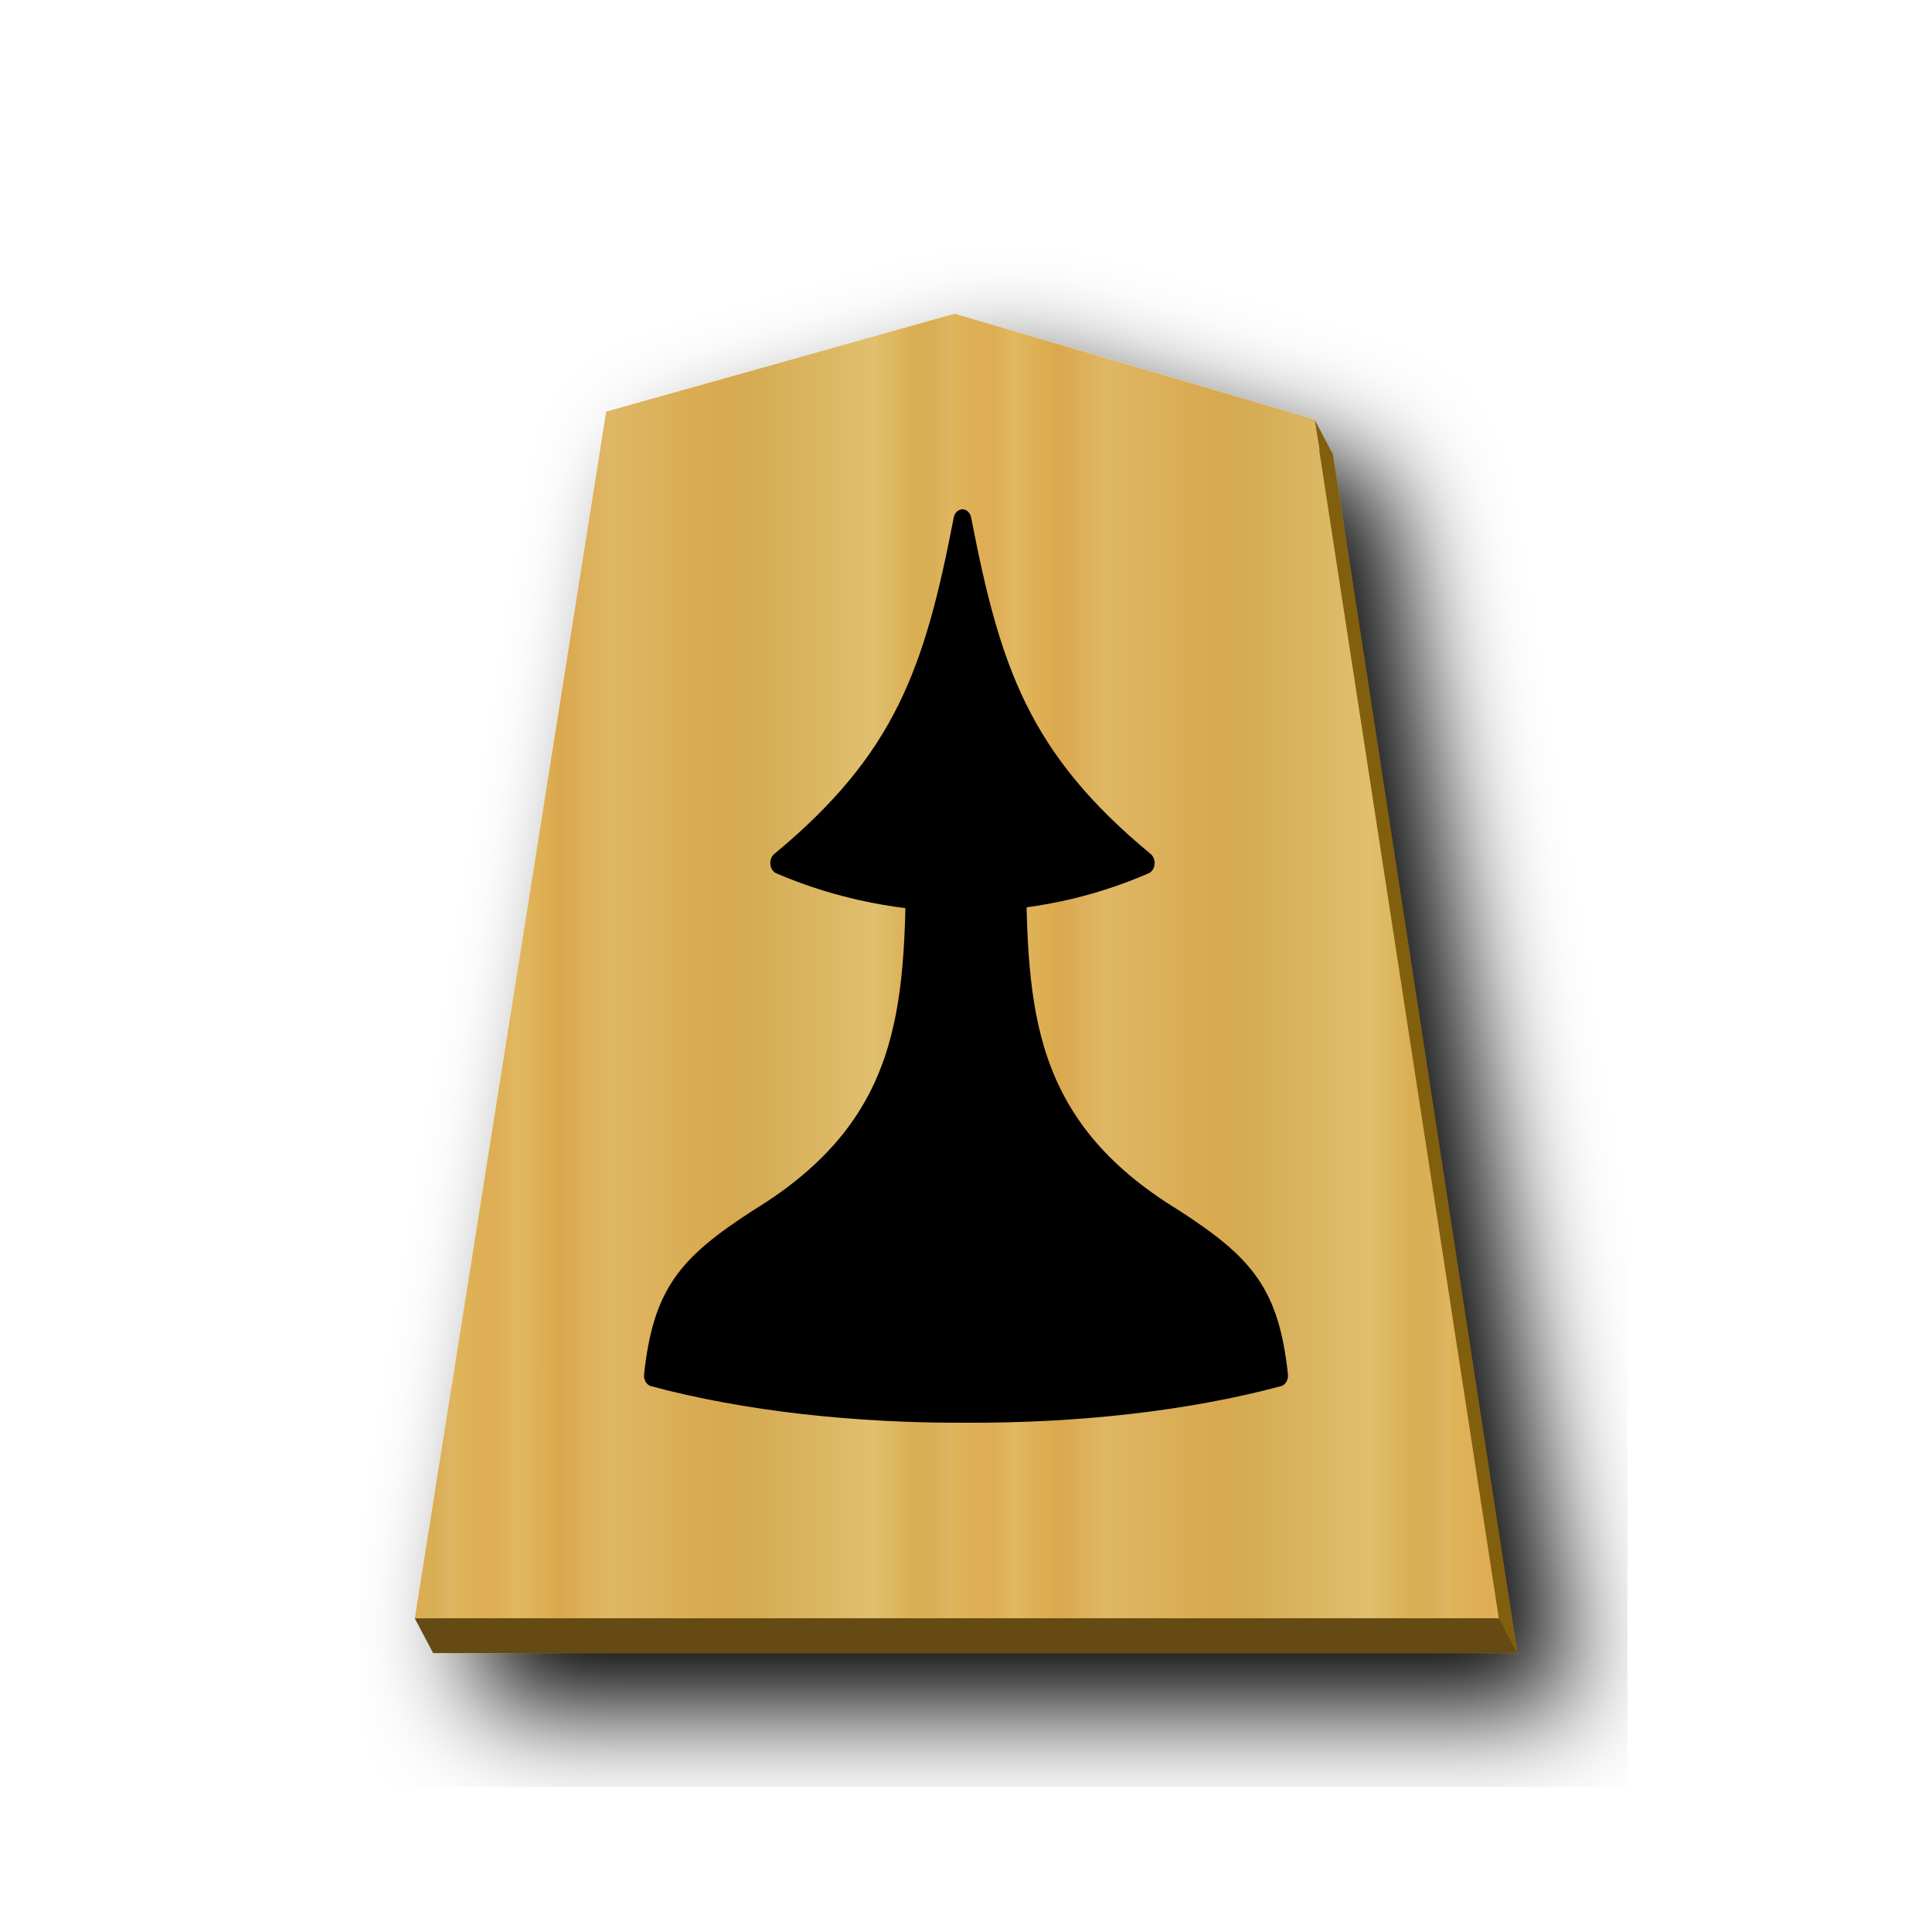
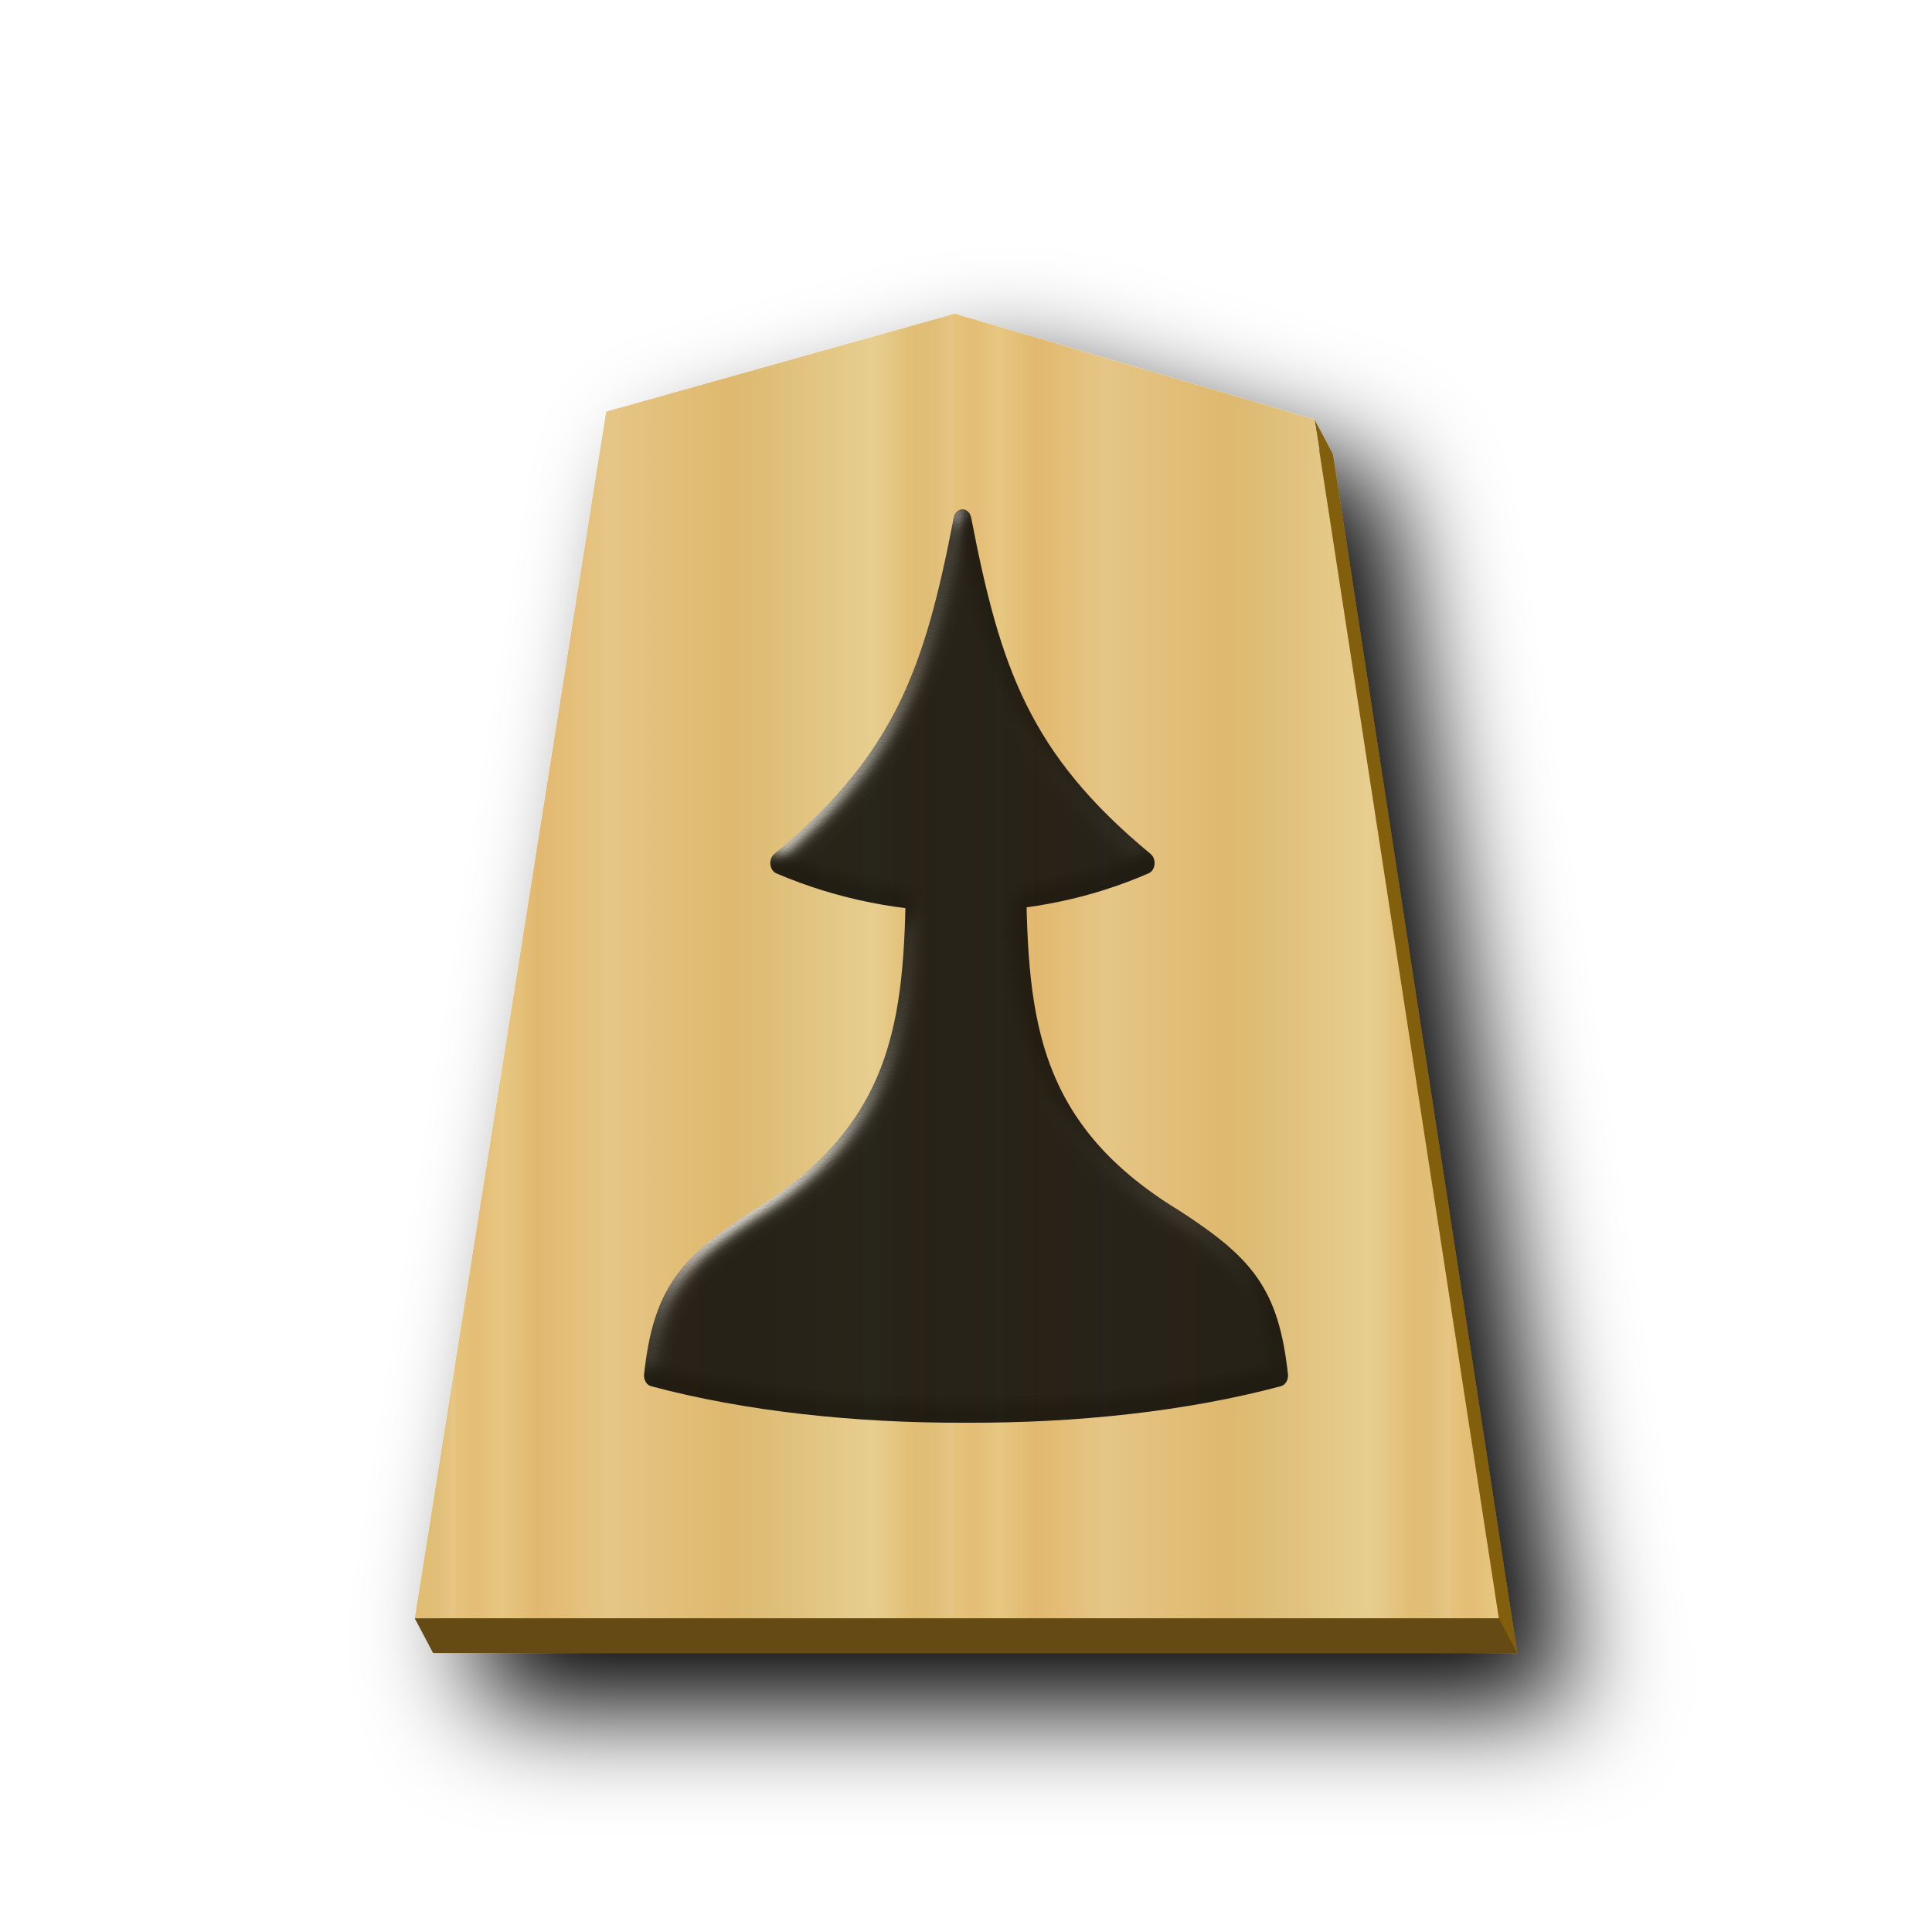
<svg xmlns="http://www.w3.org/2000/svg" xmlns:xlink="http://www.w3.org/1999/xlink" viewBox="0 0 60 60">
  <defs>
    <linearGradient id="0FU_svg__a">
      <stop offset="0" stop-color="#dfb459" />
      <stop offset=".076" stop-color="#dead54" />
      <stop offset=".123" stop-color="#e1b85f" />
      <stop offset=".212" stop-color="#dba84d" />
      <stop offset=".305" stop-color="#dfb765" />
      <stop offset=".539" stop-color="#d8a94e" />
      <stop offset=".586" stop-color="#d5ab53" />
      <stop offset=".84" stop-color="#e0bf6e" />
      <stop offset=".924" stop-color="#daae52" />
      <stop offset=".962" stop-color="#d9af57" />
      <stop offset="1" stop-color="#e1b663" />
    </linearGradient>
-     <linearGradient xlink:href="#0FU_svg__a" id="0FU_svg__b" x1="-29.351" x2="-11.018" y1="30.267" y2="30.267" gradientUnits="userSpaceOnUse" spreadMethod="repeat" />
-     <linearGradient xlink:href="#0FU_svg__a" id="0FU_svg__d" x1="-29.351" x2="-11.018" y1="30.267" y2="30.267" gradientUnits="userSpaceOnUse" spreadMethod="repeat" />
-     <filter id="0FU_svg__c">
+     <linearGradient xlink:href="#0FU_svg__a" id="0FU_svg__c" x1="-29.351" x2="-11.018" y1="30.267" y2="30.267" gradientUnits="userSpaceOnUse" spreadMethod="repeat" />
+     <linearGradient xlink:href="#0FU_svg__b" id="0FU_svg__e" x1="-29.351" x2="-11.018" y1="30.267" y2="30.267" gradientUnits="userSpaceOnUse" spreadMethod="repeat" />
+     <linearGradient id="0FU_svg__b">
+       <stop offset="0" stop-color="#e5c37b" />
+       <stop offset=".042" stop-color="#e4bd76" />
+       <stop offset=".093" stop-color="#e7c781" />
+       <stop offset=".165" stop-color="#e2b86e" />
+       <stop offset=".305" stop-color="#e6c686" />
+       <stop offset=".539" stop-color="#dfb96f" />
+       <stop offset=".586" stop-color="#ddbb73" />
+       <stop offset=".84" stop-color="#e7ce8f" />
+       <stop offset=".924" stop-color="#e1bd73" />
+       <stop offset=".962" stop-color="#e0bf78" />
+       <stop offset="1" stop-color="#e7c685" />
+     </linearGradient>
+     <filter id="0FU_svg__d" width="1.286" height="1.235" x="-.118" y="-.097">
      <feGaussianBlur in="SourceAlpha" result="blur" stdDeviation="2" />
      <feOffset dx="2" dy="2" result="offsetBlur" />
      <feBlend in="SourceGraphic" in2="offsetBlur" />
    </filter>
+     <filter id="0FU_svg__f" width="1.108" height="1.08" x="-.054" y="-.04" color-interpolation-filters="sRGB">
+       <feColorMatrix in="SourceGraphic" result="color" values="1 0 0 0 0 0 1 0 0 0 0 0 1 0 0 0 0 0 0.85 0" />
+       <feGaussianBlur in="SourceAlpha" result="blur" stdDeviation=".32" />
+       <feSpecularLighting in="blur" lighting-color="#fff" result="specular" specularConstant="2.019" specularExponent="25" surfaceScale="5">
+         <feDistantLight azimuth="245" elevation="25" />
+       </feSpecularLighting>
+       <feComposite in="specular" in2="SourceGraphic" k2="1" k3="1" operator="arithmetic" result="composite1" />
+       <feComposite in="composite1" in2="color" operator="atop" result="composite2" />
+     </filter>
  </defs>
-   <g fill="url(#0FU_svg__b)" filter="url(#0FU_svg__c)" transform="translate(38.888 4.483)scale(.84306)">
+   <g fill="url(#0FU_svg__c)" filter="url(#0FU_svg__d)" transform="translate(38.888 4.483)scale(.84306)">
    <path fill="#815e0c" d="m-10.282 7.519-12.837 3.607-7.052 44.45H9.764l-6.79-44.163-.679-1.28.19 1.137c-4.255-1.25-8.514-2.504-12.767-3.751" />
-     <path fill="url(#0FU_svg__d)" d="m-10.96 6.237-12.838 3.608-7.051 44.451H9.085l-6.79-44.163c-4.418-1.298-8.839-2.6-13.255-3.896" />
+     <path fill="url(#0FU_svg__e)" d="m-10.96 6.237-12.838 3.608-7.051 44.451H9.085l-6.79-44.163c-4.418-1.298-8.839-2.6-13.255-3.896" />
  </g>
-   <g stroke="#000" stroke-linejoin="round" stroke-width="1.313" paint-order="stroke fill markers">
+   <g stroke="#000" stroke-linejoin="round" stroke-width="1.313" filter="url(#0FU_svg__f)" paint-order="stroke fill markers">
    <path d="M-23.356 37.944c-2.134 9.081-4.332 14.438-13.39 20.588 8.914 3.135 18.701 2.896 26.78 0-9.058-6.15-11.255-11.507-13.39-20.588z" transform="matrix(.42483 0 0 .5171 39.812 -3.465)" />
    <path d="M-26.818 58.55c-.101 8.756-.37 15.837-11.545 21.428-5.232 2.786-6.963 4.476-7.615 9.333 6.785 1.493 14.837 2.21 22.883 2.179 8.046.031 16.097-.686 22.882-2.18-.651-4.856-2.382-6.546-7.615-9.332-11.174-5.591-11.443-12.672-11.545-21.428-1.24.02-2.481.02-3.722.02s-2.482 0-3.723-.02z" transform="matrix(.42483 0 0 .5171 39.812 -3.465)" />
  </g>
  <path fill="#654b13" d="m12.88 50.258.571 1.08H47.12l-.571-1.08z" />
</svg>
